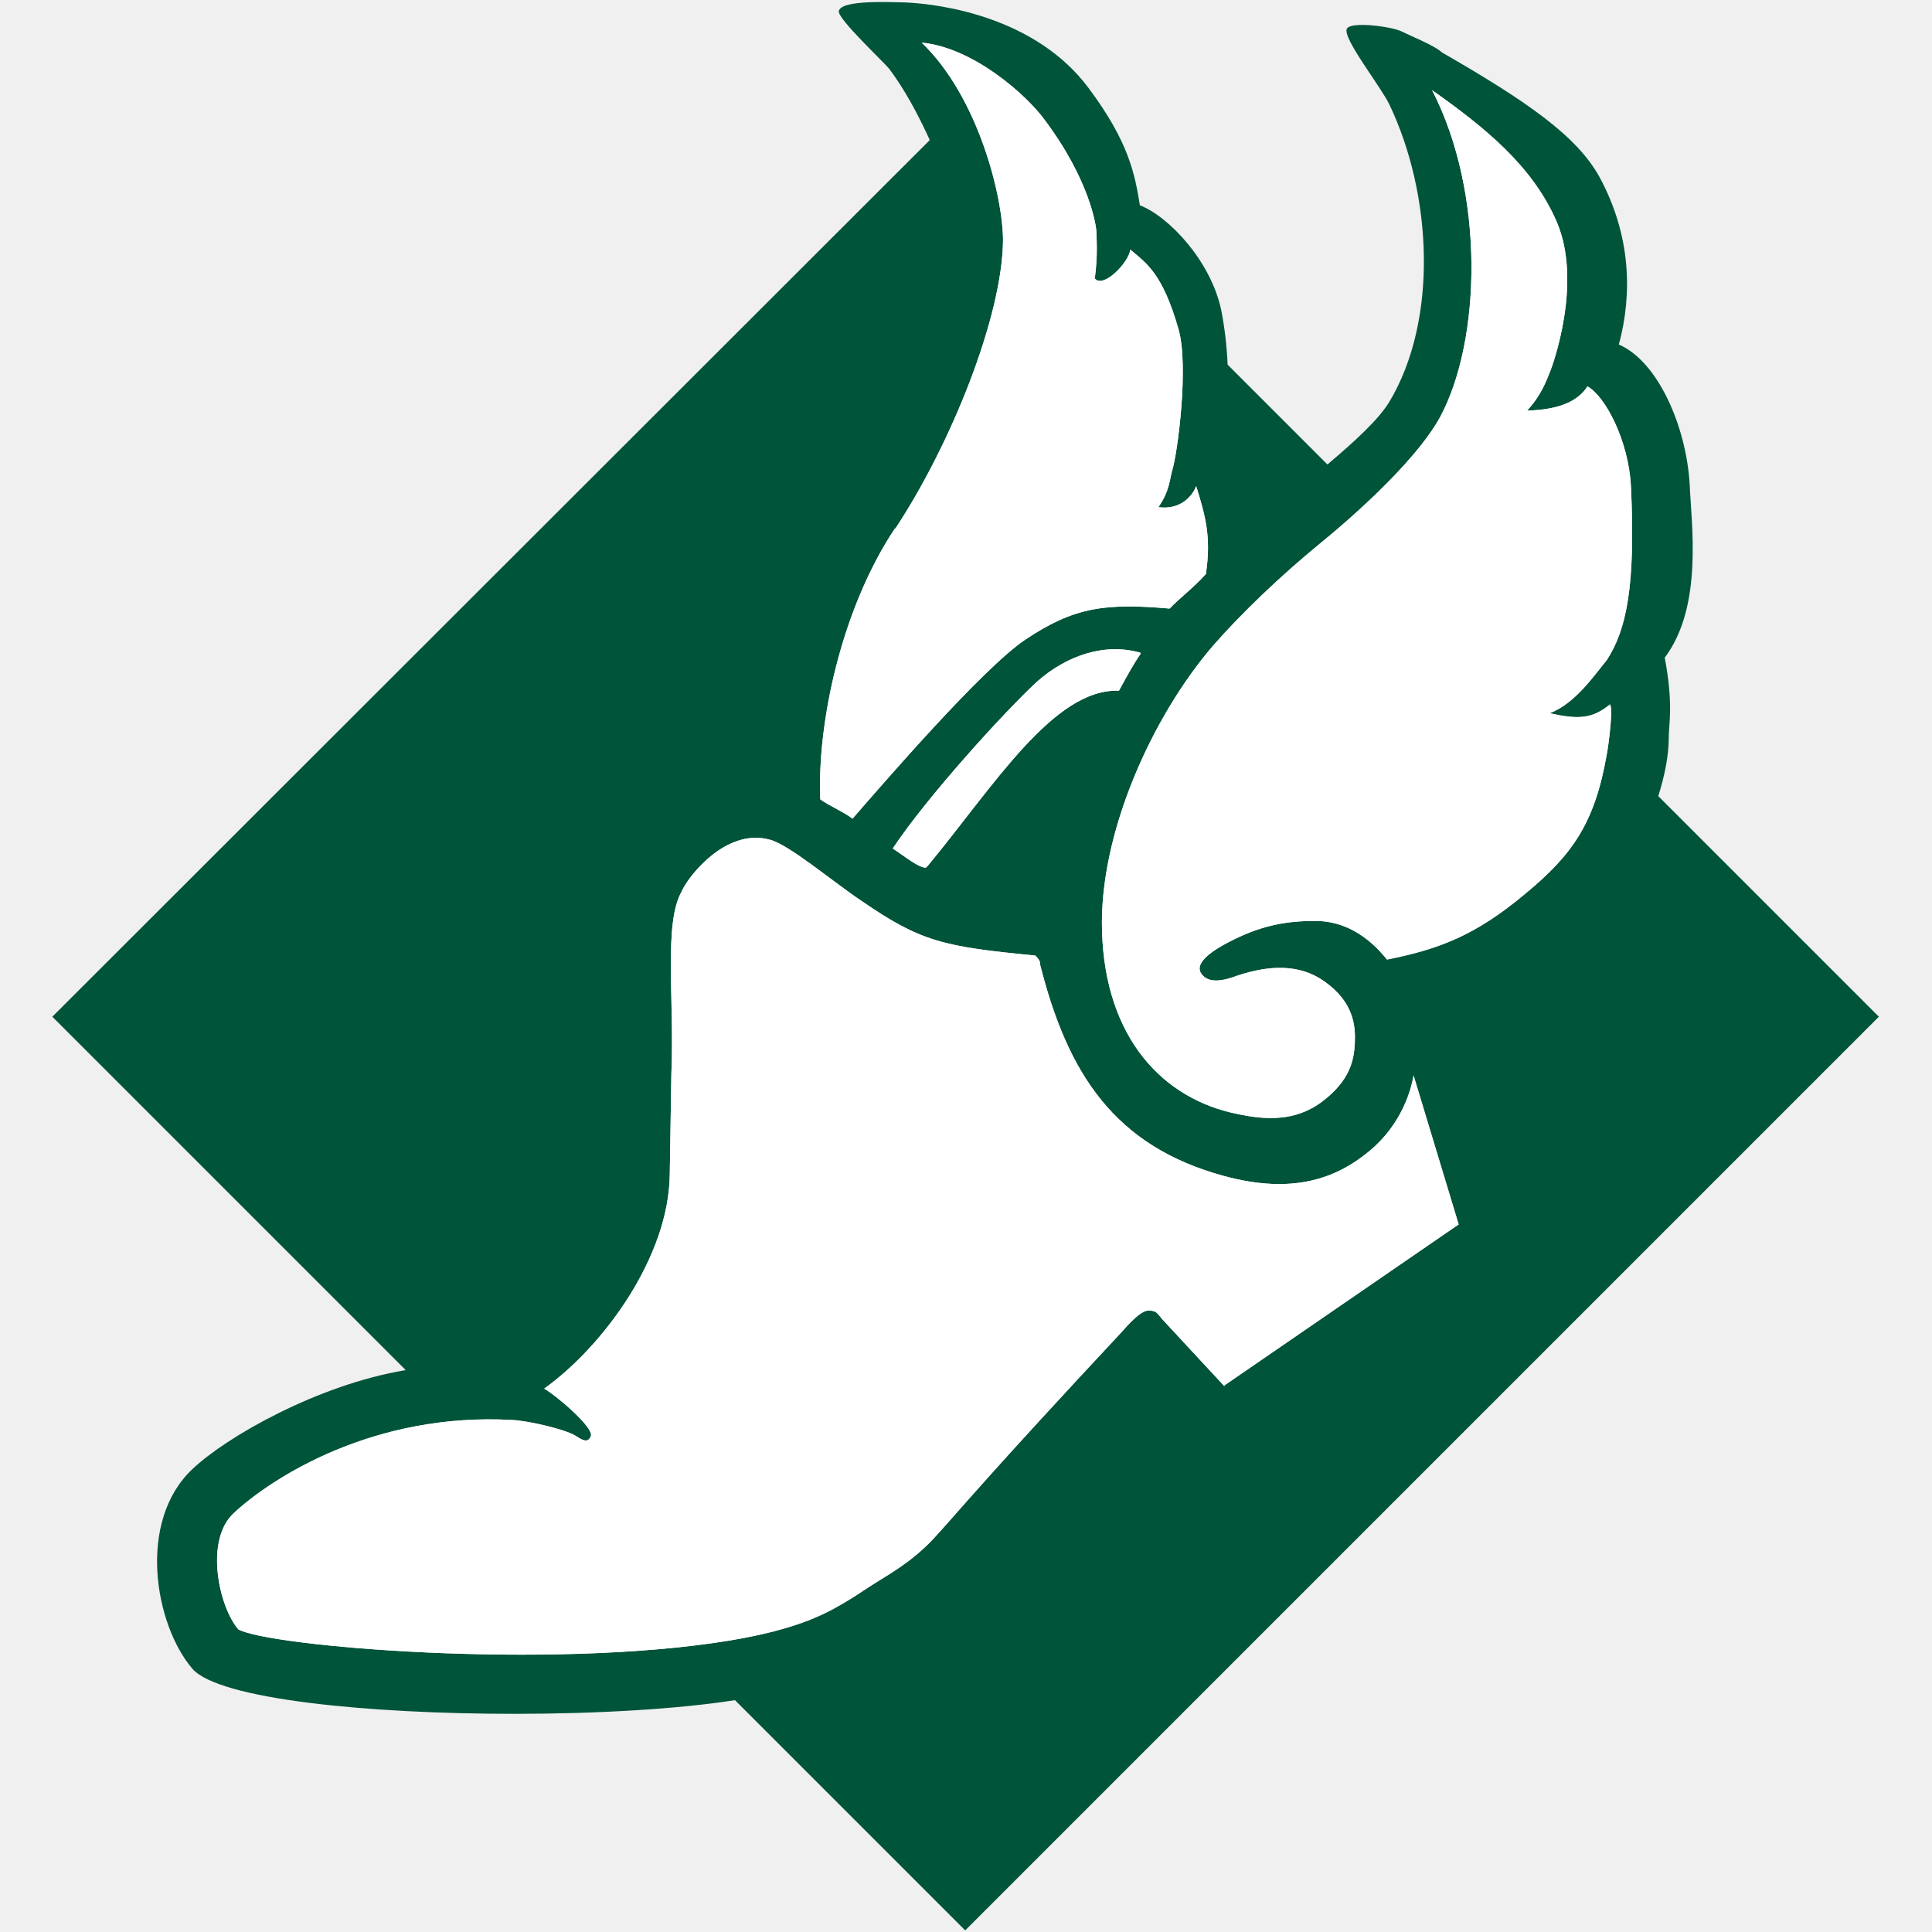
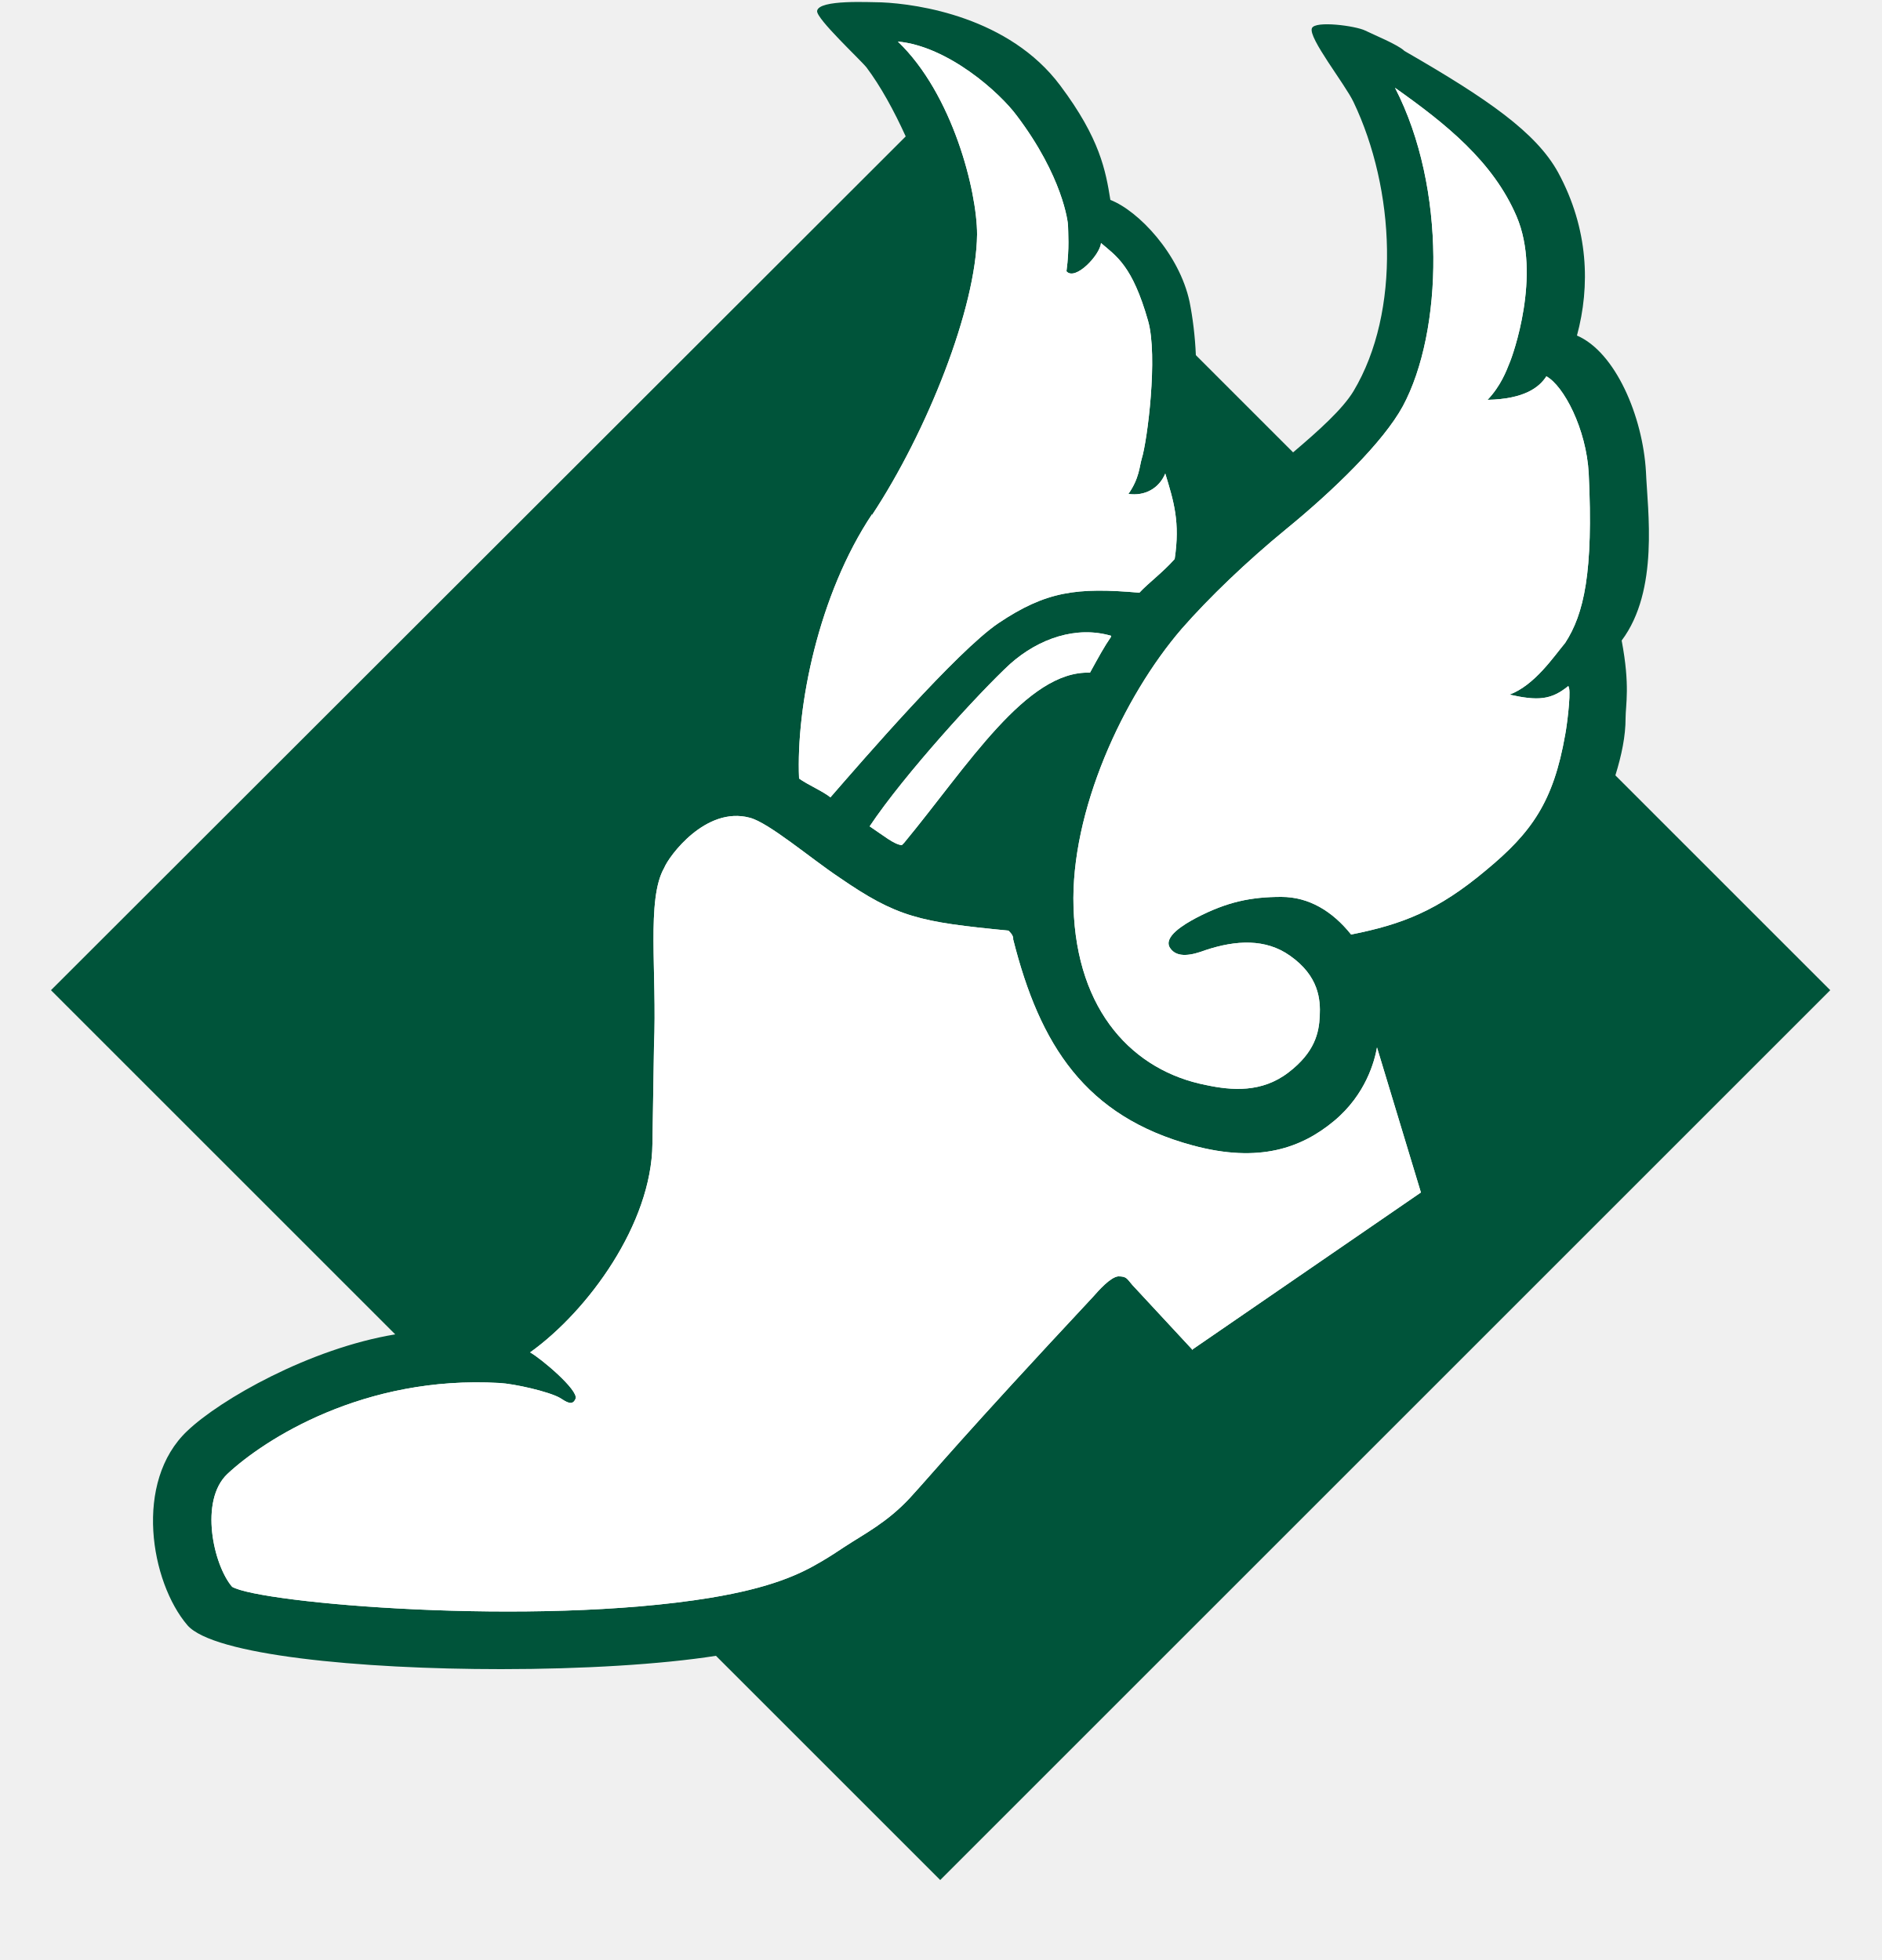
- <svg xmlns="http://www.w3.org/2000/svg" data-name="Skill Symbols" viewBox="0 0 24 24">
-   <g data-name="Foot SVG">
-     <g data-name="Foot SVG Compound">
-       <path d="M20.6,9.89c.08-.26.13-.5.13-.73,0-.17.06-.41-.05-.99.48-.64.33-1.66.31-2.15-.04-.71-.39-1.53-.88-1.74.17-.63.15-1.36-.24-2.08-.28-.51-.9-.94-1.96-1.55-.08-.08-.4-.21-.5-.26-.12-.06-.64-.13-.68-.03-.05.12.42.71.53.94.53,1.11.61,2.67,0,3.69-.14.23-.44.5-.77.78l-1.24-1.24c-.01-.24-.04-.48-.08-.68-.13-.61-.65-1.16-1.01-1.3-.06-.37-.13-.78-.64-1.46C12.87.22,11.71.05,11.24.03c-.14,0-.8-.04-.82.11-.01.1.55.62.63.72.18.24.35.55.5.88L.65,12.63l4.39,4.39c-1.09.18-2.23.83-2.65,1.23-.69.65-.47,1.93,0,2.48.33.38,2.19.56,4,.56,1.03,0,2.04-.06,2.74-.17l2.86,2.86,11.35-11.35-2.74-2.74ZM11.12,6.57c.7-1.06,1.33-2.64,1.34-3.58,0-.55-.31-1.79-1.01-2.46.64.06,1.3.65,1.52.95.58.77.65,1.35.65,1.4,0,.08.02.28-.02.58.11.13.43-.21.44-.36.2.17.4.29.6.99.13.45-.01,1.54-.08,1.76-.03.1-.03.25-.17.45.21.03.39-.07.47-.26.11.36.19.62.12,1.09-.15.17-.34.31-.45.43-.8-.07-1.19-.02-1.8.39-.53.36-1.74,1.76-2.14,2.22-.1-.08-.29-.16-.4-.24-.04-.92.25-2.35.93-3.37ZM14.17,8.12c-.09.13-.16.26-.27.46-.81-.03-1.56,1.19-2.37,2.17l-.03.03c-.1-.01-.23-.12-.41-.24.44-.66,1.4-1.71,1.79-2.07.37-.33.85-.49,1.29-.36ZM15.21,17.22l-.77-.83c-.07-.08-.07-.11-.18-.11-.1.01-.25.18-.32.26-1.69,1.81-2.01,2.21-2.34,2.57-.29.31-.57.45-.83.62-.09.06-.18.12-.3.19-.27.16-.63.33-1.41.46-2.26.37-5.74.07-6.1-.14-.24-.28-.42-1.1-.06-1.44.47-.44,1.74-1.26,3.47-1.16.19.01.63.11.77.19.08.05.16.11.2.01.04-.11-.45-.52-.58-.59.74-.53,1.55-1.64,1.56-2.66l.02-1.25c.04-.94-.1-1.87.13-2.27.06-.15.53-.79,1.09-.64.24.06.78.52,1.14.76.74.51,1.02.57,2.16.68,0,0,.07.06.06.11.34,1.35.92,2.26,2.29,2.63.85.23,1.39.03,1.8-.31s.52-.77.55-.94l.56,1.85-2.91,2ZM20.01,8.78c.02.1-.03.49-.05.59-.15.86-.43,1.25-1.01,1.73-.62.52-1.07.69-1.72.82-.24-.3-.54-.48-.89-.48-.38,0-.69.06-1.09.27-.15.08-.42.24-.33.38.09.14.29.09.45.03.39-.13.77-.15,1.08.07.37.26.39.56.38.77s-.06.46-.4.72-.72.23-1.05.16c-.92-.18-1.65-.93-1.69-2.27-.04-1.22.63-2.68,1.38-3.55.35-.4.83-.86,1.33-1.27.6-.49,1.24-1.11,1.49-1.57.51-.95.56-2.78-.1-4.06.65.46,1.25.94,1.55,1.64.32.75-.05,1.78-.09,1.87-.04.1-.11.29-.28.47.47-.01.66-.16.75-.3.22.12.51.67.54,1.24.06,1.26-.06,1.79-.3,2.16-.15.18-.39.54-.71.66.36.08.53.07.75-.11Z" fill="#00543a" />
-       <path d="M15.21,17.22l-.77-.83c-.07-.08-.07-.11-.18-.11-.1.01-.25.18-.32.26-1.69,1.81-2.01,2.21-2.34,2.57-.29.31-.57.45-.83.62-.09.06-.18.12-.3.19-.27.16-.63.33-1.41.46-2.26.37-5.74.07-6.1-.14-.24-.28-.42-1.1-.06-1.44.47-.44,1.74-1.26,3.47-1.16.19.01.63.11.77.19.08.05.16.11.2.01.04-.11-.45-.52-.58-.59.74-.53,1.55-1.64,1.56-2.66l.02-1.25c.04-.94-.1-1.87.13-2.27.06-.15.53-.79,1.09-.64.24.06.78.52,1.14.76.74.51,1.02.57,2.16.68,0,0,.07.06.06.11.34,1.35.92,2.26,2.29,2.63.85.23,1.39.03,1.8-.31s.52-.77.55-.94l.56,1.85-2.91,2Z" fill="#fff" data-name="shoe fill" />
-       <path d="M20.01,8.78c.02.1-.03.49-.05.59-.15.86-.43,1.25-1.01,1.73-.62.52-1.07.69-1.72.82-.24-.3-.54-.48-.89-.48-.38,0-.69.06-1.09.27-.15.08-.42.24-.33.38.09.14.29.09.45.03.39-.13.77-.15,1.08.07.37.26.39.56.38.77s-.06.46-.4.72-.72.23-1.05.16c-.92-.18-1.65-.93-1.69-2.27-.04-1.22.63-2.68,1.38-3.55.35-.4.83-.86,1.33-1.27.6-.49,1.24-1.11,1.49-1.57.51-.95.56-2.78-.1-4.06.65.46,1.25.94,1.55,1.64.32.75-.05,1.78-.09,1.87-.04.1-.11.29-.28.47.47-.01.66-.16.75-.3.22.12.51.67.54,1.24.06,1.26-.06,1.79-.3,2.16-.15.18-.39.54-.71.66.36.08.53.07.75-.11Z" fill="#fff" data-name="front wing will" />
-       <path d="M14.17,8.12c-.09.13-.16.26-.27.46-.81-.03-1.56,1.19-2.37,2.17l-.03.03c-.1-.01-.23-.12-.41-.24.44-.66,1.4-1.71,1.79-2.07.37-.33.85-.49,1.29-.36Z" fill="#fff" data-name="inside shoe fill" />
-       <path d="M11.12,6.57c.7-1.06,1.33-2.64,1.34-3.58,0-.55-.31-1.79-1.01-2.46.64.06,1.3.65,1.52.95.58.77.65,1.35.65,1.4,0,.08.02.28-.02.58.11.13.43-.21.44-.36.2.17.4.29.6.99.13.45-.01,1.54-.08,1.76-.03.1-.03.25-.17.45.21.03.39-.07.47-.26.11.36.19.62.12,1.09-.15.17-.34.31-.45.43-.8-.07-1.19-.02-1.8.39-.53.36-1.74,1.76-2.14,2.22-.1-.08-.29-.16-.4-.24-.04-.92.25-2.35.93-3.37Z" fill="#fff" data-name="back wing fill" />
+ <svg xmlns="http://www.w3.org/2000/svg" data-name="Skill Symbols" viewBox="0 0 24 25" version="1.1" id="svg6" width="24" height="25">
+   <defs id="defs6" />
+   <g data-name="Foot SVG" id="g6">
+     <g data-name="Foot SVG Compound" id="g5">
+       <path d="m 20.6,9.89 c 0.08,-0.26 0.13,-0.5 0.13,-0.73 0,-0.17 0.06,-0.41 -0.05,-0.99 C 21.16,7.53 21.01,6.51 20.99,6.02 20.95,5.31 20.6,4.49 20.11,4.28 20.28,3.65 20.26,2.92 19.87,2.2 19.59,1.69 18.97,1.26 17.91,0.65 17.83,0.57 17.51,0.44 17.41,0.39 17.29,0.33 16.77,0.26 16.73,0.36 c -0.05,0.12 0.42,0.71 0.53,0.94 0.53,1.11 0.61,2.67 0,3.69 -0.14,0.23 -0.44,0.5 -0.77,0.78 L 15.25,4.53 C 15.24,4.29 15.21,4.05 15.17,3.85 15.04,3.24 14.52,2.69 14.16,2.55 14.1,2.18 14.03,1.77 13.52,1.09 12.87,0.22 11.71,0.05 11.24,0.03 c -0.14,0 -0.8,-0.04 -0.82,0.11 -0.01,0.1 0.55,0.62 0.63,0.72 0.18,0.24 0.35,0.55 0.5,0.88 l -10.9,10.89 4.39,4.39 c -1.09,0.18 -2.23,0.83 -2.65,1.23 -0.69,0.65 -0.47,1.93 0,2.48 0.33,0.38 2.19,0.56 4,0.56 1.03,0 2.04,-0.06 2.74,-0.17 l 2.86,2.86 11.35,-11.35 z M 11.12,6.57 c 0.7,-1.06 1.33,-2.64 1.34,-3.58 0,-0.55 -0.31,-1.79 -1.01,-2.46 0.64,0.06 1.3,0.65 1.52,0.95 0.58,0.77 0.65,1.35 0.65,1.4 0,0.08 0.02,0.28 -0.02,0.58 0.11,0.13 0.43,-0.21 0.44,-0.36 0.2,0.17 0.4,0.29 0.6,0.99 0.13,0.45 -0.01,1.54 -0.08,1.76 -0.03,0.1 -0.03,0.25 -0.17,0.45 0.21,0.03 0.39,-0.07 0.47,-0.26 0.11,0.36 0.19,0.62 0.12,1.09 -0.15,0.17 -0.34,0.31 -0.45,0.43 -0.8,-0.07 -1.19,-0.02 -1.8,0.39 -0.53,0.36 -1.74,1.76 -2.14,2.22 -0.1,-0.08 -0.29,-0.16 -0.4,-0.24 -0.04,-0.92 0.25,-2.35 0.93,-3.37 z m 3.05,1.55 C 14.08,8.25 14.01,8.38 13.9,8.58 13.09,8.55 12.34,9.77 11.53,10.75 l -0.03,0.03 c -0.1,-0.01 -0.23,-0.12 -0.41,-0.24 0.44,-0.66 1.4,-1.71 1.79,-2.07 0.37,-0.33 0.85,-0.49 1.29,-0.36 z m 1.04,9.1 -0.77,-0.83 c -0.07,-0.08 -0.07,-0.11 -0.18,-0.11 -0.1,0.01 -0.25,0.18 -0.32,0.26 -1.69,1.81 -2.01,2.21 -2.34,2.57 -0.29,0.31 -0.57,0.45 -0.83,0.62 -0.09,0.06 -0.18,0.12 -0.3,0.19 C 10.2,20.08 9.84,20.25 9.06,20.38 6.8,20.75 3.32,20.45 2.96,20.24 2.72,19.96 2.54,19.14 2.9,18.8 3.37,18.36 4.64,17.54 6.37,17.64 6.56,17.65 7,17.75 7.14,17.83 7.22,17.88 7.3,17.94 7.34,17.84 7.38,17.73 6.89,17.32 6.76,17.25 7.5,16.72 8.31,15.61 8.32,14.59 L 8.34,13.34 C 8.38,12.4 8.24,11.47 8.47,11.07 8.53,10.92 9,10.28 9.56,10.43 c 0.24,0.06 0.78,0.52 1.14,0.76 0.74,0.51 1.02,0.57 2.16,0.68 0,0 0.07,0.06 0.06,0.11 0.34,1.35 0.92,2.26 2.29,2.63 0.85,0.23 1.39,0.03 1.8,-0.31 0.41,-0.34 0.52,-0.77 0.55,-0.94 l 0.56,1.85 -2.91,2 z m 4.8,-8.44 c 0.02,0.1 -0.03,0.49 -0.05,0.59 -0.15,0.86 -0.43,1.25 -1.01,1.73 -0.62,0.52 -1.07,0.69 -1.72,0.82 -0.24,-0.3 -0.54,-0.48 -0.89,-0.48 -0.38,0 -0.69,0.06 -1.09,0.27 -0.15,0.08 -0.42,0.24 -0.33,0.38 0.09,0.14 0.29,0.09 0.45,0.03 0.39,-0.13 0.77,-0.15 1.08,0.07 0.37,0.26 0.39,0.56 0.38,0.77 -0.01,0.21 -0.06,0.46 -0.4,0.72 -0.34,0.26 -0.72,0.23 -1.05,0.16 C 14.46,13.66 13.73,12.91 13.69,11.57 13.65,10.35 14.32,8.89 15.07,8.02 15.42,7.62 15.9,7.16 16.4,6.75 17,6.26 17.64,5.64 17.89,5.18 18.4,4.23 18.45,2.4 17.79,1.12 c 0.65,0.46 1.25,0.94 1.55,1.64 0.32,0.75 -0.05,1.78 -0.09,1.87 -0.04,0.1 -0.11,0.29 -0.28,0.47 0.47,-0.01 0.66,-0.16 0.75,-0.3 0.22,0.12 0.51,0.67 0.54,1.24 0.06,1.26 -0.06,1.79 -0.3,2.16 -0.15,0.18 -0.39,0.54 -0.71,0.66 0.36,0.08 0.53,0.07 0.75,-0.11 z" fill="#00543a" id="path1" />
+       <path d="m 15.21,17.22 -0.77,-0.83 c -0.07,-0.08 -0.07,-0.11 -0.18,-0.11 -0.1,0.01 -0.25,0.18 -0.32,0.26 -1.69,1.81 -2.01,2.21 -2.34,2.57 -0.29,0.31 -0.57,0.45 -0.83,0.62 -0.09,0.06 -0.18,0.12 -0.3,0.19 C 10.2,20.08 9.84,20.25 9.06,20.38 6.8,20.75 3.32,20.45 2.96,20.24 2.72,19.96 2.54,19.14 2.9,18.8 3.37,18.36 4.64,17.54 6.37,17.64 6.56,17.65 7,17.75 7.14,17.83 7.22,17.88 7.3,17.94 7.34,17.84 7.38,17.73 6.89,17.32 6.76,17.25 7.5,16.72 8.31,15.61 8.32,14.59 L 8.34,13.34 C 8.38,12.4 8.24,11.47 8.47,11.07 8.53,10.92 9,10.28 9.56,10.43 c 0.24,0.06 0.78,0.52 1.14,0.76 0.74,0.51 1.02,0.57 2.16,0.68 0,0 0.07,0.06 0.06,0.11 0.34,1.35 0.92,2.26 2.29,2.63 0.85,0.23 1.39,0.03 1.8,-0.31 0.41,-0.34 0.52,-0.77 0.55,-0.94 l 0.56,1.85 -2.91,2 z" fill="#ffffff" data-name="shoe fill" id="path2" />
+       <path d="m 20.01,8.78 c 0.02,0.1 -0.03,0.49 -0.05,0.59 -0.15,0.86 -0.43,1.25 -1.01,1.73 -0.62,0.52 -1.07,0.69 -1.72,0.82 -0.24,-0.3 -0.54,-0.48 -0.89,-0.48 -0.38,0 -0.69,0.06 -1.09,0.27 -0.15,0.08 -0.42,0.24 -0.33,0.38 0.09,0.14 0.29,0.09 0.45,0.03 0.39,-0.13 0.77,-0.15 1.08,0.07 0.37,0.26 0.39,0.56 0.38,0.77 -0.01,0.21 -0.06,0.46 -0.4,0.72 -0.34,0.26 -0.72,0.23 -1.05,0.16 C 14.46,13.66 13.73,12.91 13.69,11.57 13.65,10.35 14.32,8.89 15.07,8.02 15.42,7.62 15.9,7.16 16.4,6.75 17,6.26 17.64,5.64 17.89,5.18 18.4,4.23 18.45,2.4 17.79,1.12 c 0.65,0.46 1.25,0.94 1.55,1.64 0.32,0.75 -0.05,1.78 -0.09,1.87 -0.04,0.1 -0.11,0.29 -0.28,0.47 0.47,-0.01 0.66,-0.16 0.75,-0.3 0.22,0.12 0.51,0.67 0.54,1.24 0.06,1.26 -0.06,1.79 -0.3,2.16 -0.15,0.18 -0.39,0.54 -0.71,0.66 0.36,0.08 0.53,0.07 0.75,-0.11 z" fill="#ffffff" data-name="front wing will" id="path3" />
+       <path d="M 14.17,8.12 C 14.08,8.25 14.01,8.38 13.9,8.58 13.09,8.55 12.34,9.77 11.53,10.75 l -0.03,0.03 c -0.1,-0.01 -0.23,-0.12 -0.41,-0.24 0.44,-0.66 1.4,-1.71 1.79,-2.07 0.37,-0.33 0.85,-0.49 1.29,-0.36 z" fill="#ffffff" data-name="inside shoe fill" id="path4" />
+       <path d="m 11.12,6.57 c 0.7,-1.06 1.33,-2.64 1.34,-3.58 0,-0.55 -0.31,-1.79 -1.01,-2.46 0.64,0.06 1.3,0.65 1.52,0.95 0.58,0.77 0.65,1.35 0.65,1.4 0,0.08 0.02,0.28 -0.02,0.58 0.11,0.13 0.43,-0.21 0.44,-0.36 0.2,0.17 0.4,0.29 0.6,0.99 0.13,0.45 -0.01,1.54 -0.08,1.76 -0.03,0.1 -0.03,0.25 -0.17,0.45 0.21,0.03 0.39,-0.07 0.47,-0.26 0.11,0.36 0.19,0.62 0.12,1.09 -0.15,0.17 -0.34,0.31 -0.45,0.43 -0.8,-0.07 -1.19,-0.02 -1.8,0.39 -0.53,0.36 -1.74,1.76 -2.14,2.22 -0.1,-0.08 -0.29,-0.16 -0.4,-0.24 -0.04,-0.92 0.25,-2.35 0.93,-3.37 z" fill="#ffffff" data-name="back wing fill" id="path5" style="display:inline" />
    </g>
  </g>
</svg>
